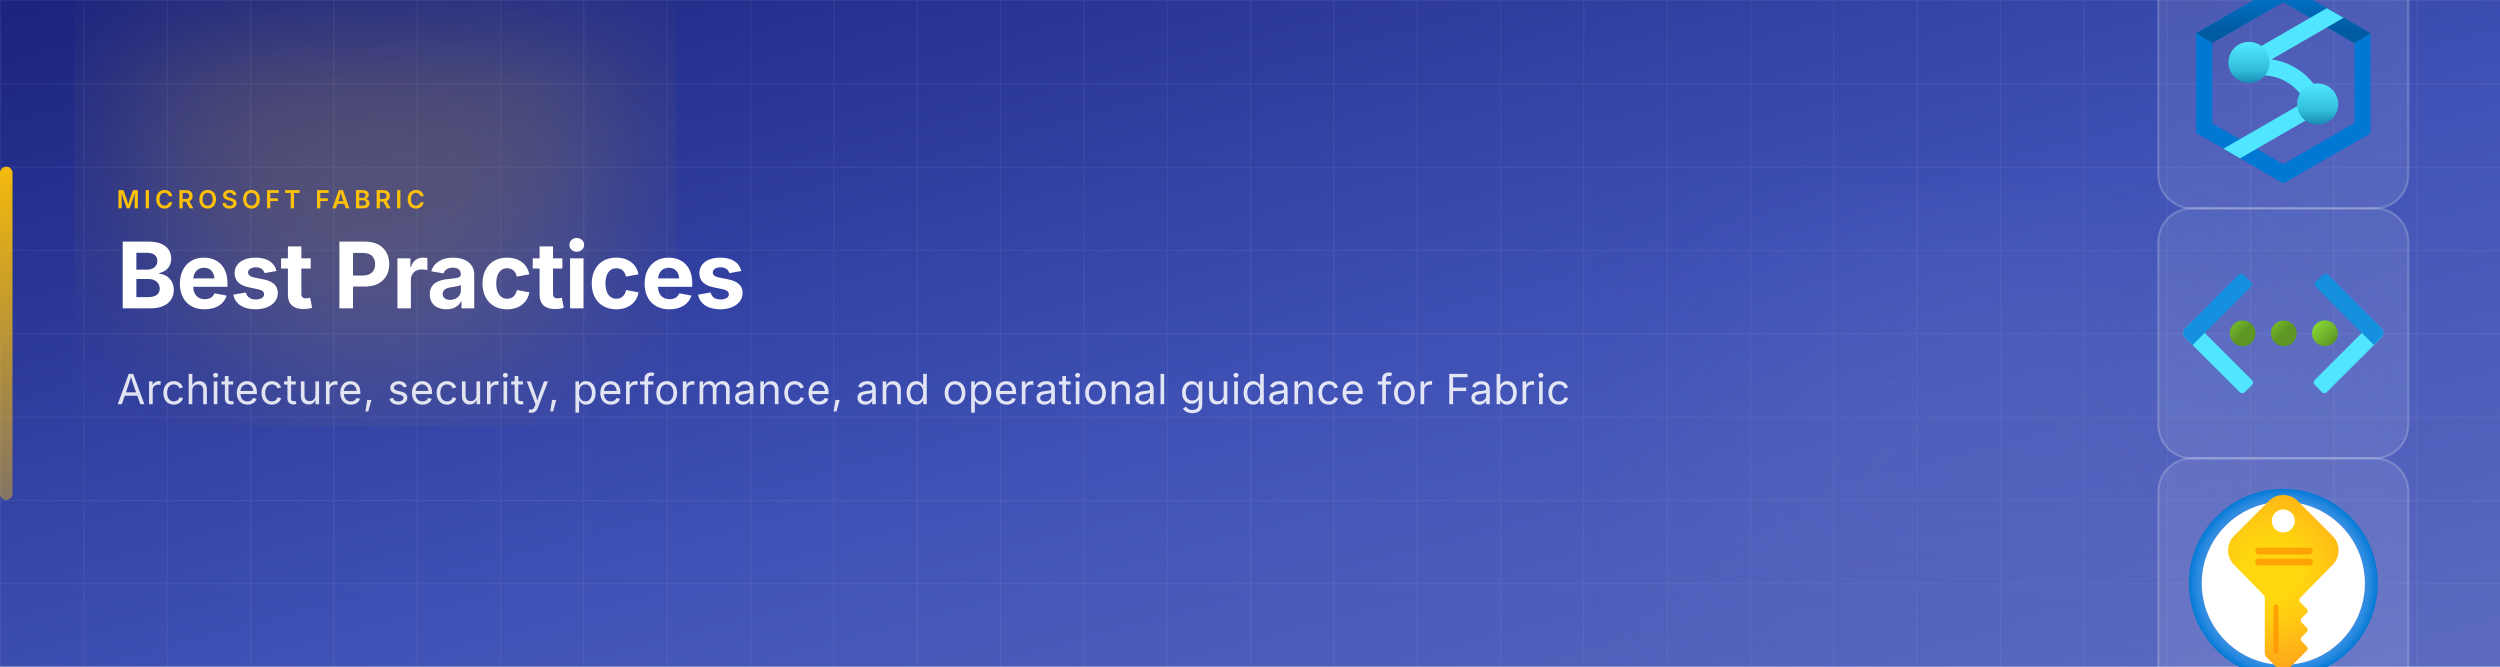
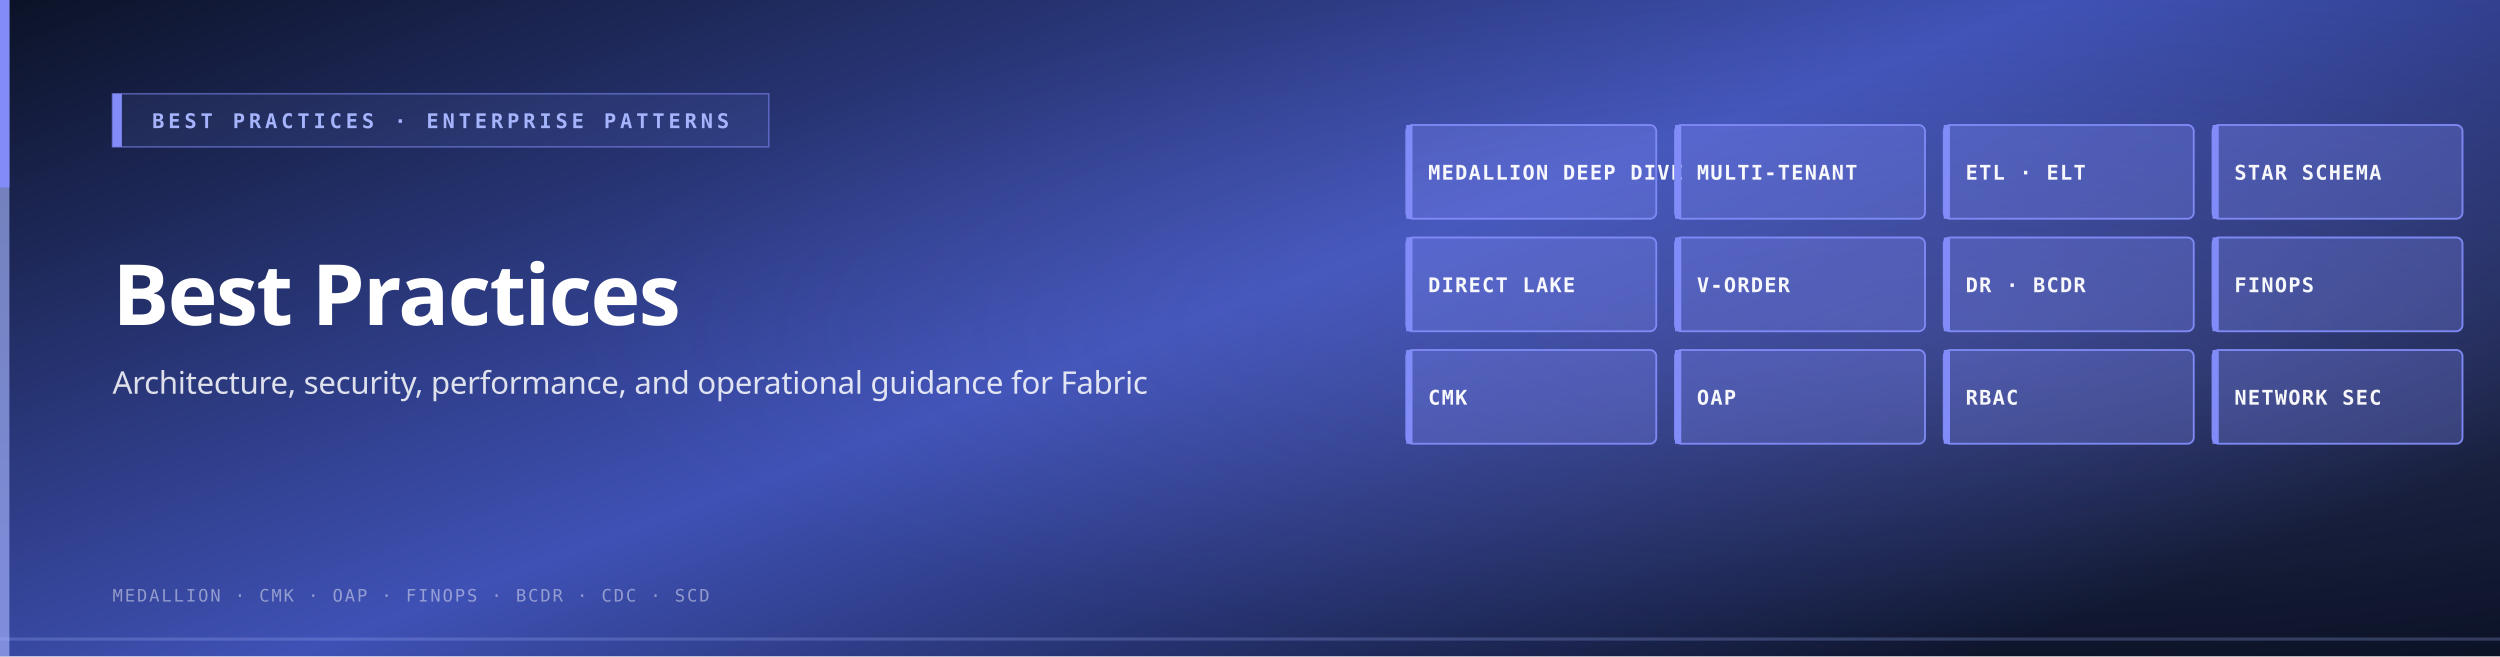
- <svg xmlns="http://www.w3.org/2000/svg" viewBox="0 0 1200 320" width="1200" height="320" role="img" aria-label="Best Practices">
+ <svg xmlns="http://www.w3.org/2000/svg" viewBox="0 0 1600 420" width="1600" height="420" role="img" aria-labelledby="title desc" preserveAspectRatio="xMidYMid slice">
  <defs>
-     <linearGradient id="bg" x1="0" y1="0" x2="1" y2="1">
-       <stop offset="0%" stop-color="#1A237E" />
+     <linearGradient id="bg" x1="0" y1="0" x2="1" y2="0.7">
+       <stop offset="0%" stop-color="#0B1226" />
      <stop offset="55%" stop-color="#3F51B5" />
-       <stop offset="100%" stop-color="#5C6BC0" />
+       <stop offset="100%" stop-color="#0B1226" />
    </linearGradient>
-     <linearGradient id="accent" x1="0" y1="0" x2="0" y2="1">
-       <stop offset="0%" stop-color="#FFC107" stop-opacity="0.95" />
-       <stop offset="100%" stop-color="#FFC107" stop-opacity="0.4" />
-     </linearGradient>
-     <pattern id="grid" width="40" height="40" patternUnits="userSpaceOnUse">
-       <path d="M 40 0 L 0 0 0 40" fill="none" stroke="rgba(255,255,255,0.06)" stroke-width="1" />
-     </pattern>
-     <filter id="blur">
-       <feGaussianBlur stdDeviation="40" />
-     </filter>
+     <radialGradient id="glow" cx="78%" cy="50%" r="55%">
+       <stop offset="0%" stop-color="#818CF8" stop-opacity="0.25" />
+       <stop offset="100%" stop-color="#818CF8" stop-opacity="0" />
+     </radialGradient>
+     <style>
+       .h-title { font-family:'IBM Plex Sans','Segoe UI','Helvetica Neue',sans-serif; font-weight:600; font-size:54px; fill:#FFFFFF; letter-spacing:-1.0px; }
+       .h-sub   { font-family:'IBM Plex Sans','Segoe UI','Helvetica Neue',sans-serif; font-weight:400; font-size:20px; fill:#FFFFFF; fill-opacity:0.84; letter-spacing:-0.2px; }
+       .h-chip  { font-family:'JetBrains Mono','SF Mono','Consolas',monospace; font-weight:700; font-size:13px; letter-spacing:2.5px; fill:#A5B4FC; }
+       .h-foot  { font-family:'JetBrains Mono','SF Mono','Consolas',monospace; font-weight:500; font-size:11px; letter-spacing:1.2px; fill:#FFFFFF; fill-opacity:0.45; }
+       .v-num   { font-family:'JetBrains Mono','SF Mono','Consolas',monospace; font-weight:700; font-size:15px; fill:#FFFFFF; letter-spacing:0.5px; }
+       .v-lbl   { font-family:'JetBrains Mono','SF Mono','Consolas',monospace; font-weight:600; font-size:13px; fill:#FFFFFF; fill-opacity:0.95; letter-spacing:0.8px; }
+       .v-cap   { font-family:'JetBrains Mono','SF Mono','Consolas',monospace; font-weight:500; font-size:11px; fill:#FFFFFF; fill-opacity:0.75; letter-spacing:1.0px; }
+     </style>
  </defs>
-   <rect width="1200" height="320" fill="url(#bg)" />
-   <rect width="1200" height="320" fill="url(#grid)" />
-   <circle cx="180" cy="60" r="120" fill="#FFC107" opacity="0.20" filter="url(#blur)" />
-   <circle cx="960" cy="280" r="160" fill="#5C6BC0" opacity="0.30" filter="url(#blur)" />
-   <rect x="0" y="80" width="6" height="160" fill="url(#accent)" rx="3" />
-   <text x="56" y="148" font-family="Inter, system-ui, sans-serif" font-size="44" font-weight="700" fill="#FFFFFF" letter-spacing="-0.5">Best Practices</text>
-   <text x="56" y="194" font-family="Inter, system-ui, sans-serif" font-size="20" font-weight="400" fill="rgba(255,255,255,0.85)" letter-spacing="0.2">Architecture, security, performance, and operational guidance for Fabric</text>
-   <text x="56" y="100" font-family="Inter, system-ui, sans-serif" font-size="12" font-weight="600" fill="#FFC107" letter-spacing="2" text-transform="uppercase">MICROSOFT FABRIC</text>
-   <g transform="translate(1048,-8)">
-     <rect x="-12" y="-12" width="120" height="120" rx="16" ry="16" fill="rgba(255,255,255,0.10)" stroke="rgba(255,255,255,0.20)" stroke-width="1" />
-     <svg x="0" y="0" width="96" height="96" viewBox="0 0 18 18" preserveAspectRatio="xMidYMid meet">
-       <defs>
-         <linearGradient id="a891901b-79ae-490a-8568-9c4334417d35" x1="9" y1="5.38" x2="9" gradientUnits="userSpaceOnUse">
-           <stop offset="0.199" stop-color="#005ba1" />
-           <stop offset="1" stop-color="#0078d4" />
-         </linearGradient>
-         <linearGradient id="bbdaa009-2281-4da8-9e89-6f41689e91a7" x1="9" y1="12.713" x2="9" y2="5.287" gradientUnits="userSpaceOnUse">
-           <stop offset="0" stop-color="#198ab3" />
-           <stop offset="0.172" stop-color="#32bedd" />
-           <stop offset="0.5" stop-color="#50e6ff" />
-           <stop offset="0.5" stop-color="#4fe4fd" />
-           <stop offset="0.5" stop-color="#4bddf8" />
-           <stop offset="0.5" stop-color="#44d2ee" />
-           <stop offset="0.5" stop-color="#3ac1e0" />
-           <stop offset="0.5" stop-color="#2dabce" />
-           <stop offset="0.5" stop-color="#1d90b8" />
-           <stop offset="0.5" stop-color="#198ab3" />
-           <stop offset="0.662" stop-color="#32bedd" />
-           <stop offset="0.975" stop-color="#50e6ff" />
-         </linearGradient>
-       </defs>
-       <path d="M9,0,1.15,4.49v8.97L9,18l7.85-4.49v-9Zm6.4,12.57L9,16.27,2.6,12.609V5.38L9,1.68l6.4,3.71Z" fill="#0078d4" />
-       <polygon points="9 0 9 0 1.15 4.49 2.6 5.38 9 1.68 9 1.68 15.4 5.38 16.85 4.49 9 0" fill="url(#a891901b-79ae-490a-8568-9c4334417d35)" />
-       <path d="M12.74,10.475a.73.73,0,0,0-.323-.286A5.835,5.835,0,0,0,7.939,6.843L14.416,3.1,12.91,2.236,5.534,6.5A.75.75,0,0,0,5.91,7.9.684.684,0,0,0,6,7.877l.125.523a4.319,4.319,0,0,1,4.837,2.238L3.613,14.885l1.5.866L12.466,11.5a.729.729,0,0,0,.242-.236l.075-.018c-.007-.029-.018-.055-.025-.084A.735.735,0,0,0,12.74,10.475Z" fill="#50e6ff" />
-       <path d="M12.091,9.013a1.85,1.85,0,1,0,1.85,1.85A1.85,1.85,0,0,0,12.091,9.013ZM5.909,5.267a1.85,1.85,0,1,0,1.85,1.85A1.85,1.85,0,0,0,5.909,5.267Z" fill="url(#bbdaa009-2281-4da8-9e89-6f41689e91a7)" />
-     </svg>
+   <rect width="1600" height="420" fill="url(#bg)" />
+   <rect width="1600" height="420" fill="url(#glow)" />
+   <rect x="0" y="0" width="6" height="420" fill="#A5B4FC" opacity="0.65" />
+   <rect x="0" y="0" width="6" height="120" fill="#818CF8" />
+   <rect x="0" y="408" width="1600" height="2" fill="#A5B4FC" opacity="0.25" />
+   <g transform="translate(72, 60)">
+     <rect x="0" y="0" width="420" height="34" rx="0" fill="#818CF8" fill-opacity="0.10" stroke="#818CF8" stroke-opacity="0.55" />
+     <rect x="0" y="0" width="6" height="34" fill="#818CF8" />
+     <text class="h-chip" x="210.0" y="22" text-anchor="middle">BEST PRACTICES · ENTERPRISE PATTERNS</text>
  </g>
-   <g transform="translate(1048,112)">
-     <rect x="-12" y="-12" width="120" height="120" rx="16" ry="16" fill="rgba(255,255,255,0.10)" stroke="rgba(255,255,255,0.20)" stroke-width="1" />
-     <svg x="0" y="0" width="96" height="96" viewBox="0 0 18 18" preserveAspectRatio="xMidYMid meet">
-       <defs>
-         <linearGradient id="f020fb7e-2243-4501-8153-5d69bd3c34f7" x1="9.88" y1="8.59" x2="11.52" y2="10.23" gradientTransform="translate(2.03 -0.4) rotate(-0.08)" gradientUnits="userSpaceOnUse">
-           <stop offset="0" stop-color="#86d633" />
-           <stop offset="1" stop-color="#5e9624" />
-         </linearGradient>
-         <linearGradient id="b3c2bc94-8c7c-48a2-9719-6ee899a43a97" x1="6.18" y1="8.59" x2="7.81" y2="10.23" gradientUnits="userSpaceOnUse">
-           <stop offset="0" stop-color="#86d633" />
-           <stop offset="1" stop-color="#5e9624" />
-         </linearGradient>
-         <linearGradient id="e900c35d-0958-4d4f-b28f-302eeaaf52f5" x1="2.48" y1="8.59" x2="4.11" y2="10.23" gradientUnits="userSpaceOnUse">
-           <stop offset="0" stop-color="#86d633" />
-           <stop offset="1" stop-color="#5e9624" />
-         </linearGradient>
-       </defs>
-       <circle cx="12.74" cy="8.99" r="1.16" fill="url(#f020fb7e-2243-4501-8153-5d69bd3c34f7)" />
-       <circle cx="9.04" cy="9" r="1.16" fill="url(#b3c2bc94-8c7c-48a2-9719-6ee899a43a97)" />
-       <circle cx="5.34" cy="9" r="1.16" fill="url(#e900c35d-0958-4d4f-b28f-302eeaaf52f5)" />
-       <path d="M2.61,7.28h.94a.3.3,0,0,1,.3.3v6.94a.6.6,0,0,1-.6.6H2.31a0,0,0,0,1,0,0V7.58a.3.3,0,0,1,.3-.3Z" transform="translate(13.18 16.93) rotate(134.92)" fill="#50e6ff" />
-       <path d="M2.56,2.91H3.5a.3.3,0,0,1,.3.3v7.43a0,0,0,0,1,0,0H2.86a.6.6,0,0,1-.6-.6V3.21a.3.3,0,0,1,.3-.3Z" transform="translate(5.66 -0.16) rotate(44.92)" fill="#1490df" />
-       <path d="M14.15,7.28h.94a.6.6,0,0,1,.6.6v6.94a.3.3,0,0,1-.3.3h-.94a.3.3,0,0,1-.3-.3V7.28a0,0,0,0,1,0,0Z" transform="translate(12.32 -7.28) rotate(45.08)" fill="#50e6ff" />
-       <path d="M14.81,2.91h.94a0,0,0,0,1,0,0v7.43a.3.3,0,0,1-.3.3H14.5a.3.3,0,0,1-.3-.3V3.51a.6.6,0,0,1,.6-.6Z" transform="translate(30.36 0.99) rotate(135.08)" fill="#1490df" />
-     </svg>
-   </g>
-   <g transform="translate(1048,232)">
-     <rect x="-12" y="-12" width="120" height="120" rx="16" ry="16" fill="rgba(255,255,255,0.10)" stroke="rgba(255,255,255,0.20)" stroke-width="1" />
-     <svg x="0" y="0" width="96" height="96" viewBox="0 0 18 18" preserveAspectRatio="xMidYMid meet">
-       <defs>
-         <radialGradient id="fb114c93-7c16-4540-899a-0796041629e6" cx="9" cy="9" r="8.5" gradientUnits="userSpaceOnUse">
-           <stop offset="0.18" stop-color="#5ea0ef" />
-           <stop offset="0.56" stop-color="#5c9fee" />
-           <stop offset="0.69" stop-color="#559ced" />
-           <stop offset="0.78" stop-color="#4a97e9" />
-           <stop offset="0.86" stop-color="#3990e4" />
-           <stop offset="0.93" stop-color="#2387de" />
-           <stop offset="0.99" stop-color="#087bd6" />
-           <stop offset="1" stop-color="#0078d4" />
-         </radialGradient>
-         <radialGradient id="ec478bd3-5b38-4e7f-b661-11f355578bff" cx="38.95" cy="182.07" r="9.88" gradientTransform="translate(-28.71 -163.24) scale(0.94 0.94)" gradientUnits="userSpaceOnUse">
-           <stop offset="0.27" stop-color="#ffd70f" />
-           <stop offset="0.49" stop-color="#ffcb12" />
-           <stop offset="0.88" stop-color="#feac19" />
-           <stop offset="1" stop-color="#fea11b" />
-         </radialGradient>
-       </defs>
-       <path id="aacf8311-a317-400f-b613-74bd00da5ce3" d="M9,.5A8.5,8.5,0,1,0,17.5,9,8.51,8.51,0,0,0,9,.5ZM9,16.34A7.34,7.34,0,1,1,16.34,9,7.34,7.34,0,0,1,9,16.34Z" fill="url(#fb114c93-7c16-4540-899a-0796041629e6)" />
-       <circle cx="9" cy="9" r="7.34" fill="#fff" />
-       <g>
-         <path id="bd983c41-db73-40ec-a4f4-da1213fc9924" d="M13.44,7.33a1.84,1.84,0,0,0,0-2.59h0L10.29,1.58a1.83,1.83,0,0,0-2.58,0h0L4.56,4.74a1.84,1.84,0,0,0,0,2.59L7.18,10a.51.51,0,0,1,.15.36v4.88a.63.63,0,0,0,.18.44l1.2,1.2a.41.41,0,0,0,.58,0l1.16-1.16h0l.68-.68a.25.25,0,0,0,0-.34l-.49-.49a.27.27,0,0,1,0-.37l.49-.49a.25.25,0,0,0,0-.34l-.49-.49a.27.27,0,0,1,0-.37l.49-.49a.25.25,0,0,0,0-.34l-.68-.69v-.25ZM9,2.35A1,1,0,0,1,9,4.42,1,1,0,1,1,9,2.35Z" fill="url(#ec478bd3-5b38-4e7f-b661-11f355578bff)" />
-         <path id="ad2e7e44-9bfd-4775-8bf4-8ef26a544921" d="M8.18,15.3h0a.23.23,0,0,0,.38-.17v-4a.24.24,0,0,0-.11-.2h0a.22.22,0,0,0-.34.2v4A.28.28,0,0,0,8.18,15.3Z" fill="#ff9300" opacity="0.75" />
-         <rect id="a996fbff-3936-4b24-b407-369336c143ba" x="6.48" y="5.79" width="5.17" height="0.61" rx="0.28" fill="#ff9300" opacity="0.75" />
-         <rect id="bb12d31c-3352-4a18-87dd-a169a4a8721d" x="6.48" y="6.78" width="5.17" height="0.61" rx="0.28" fill="#ff9300" opacity="0.75" />
-       </g>
-     </svg>
+   <text class="h-title" x="72" y="208">Best Practices</text>
+   <text class="h-sub" x="72" y="252">Architecture, security, performance, and operational guidance for Fabric</text>
+   <text class="h-foot" x="72" y="385">MEDALLION · CMK · OAP · FINOPS · BCDR · CDC · SCD</text>
+   <g transform="translate(900, 80)">
+     <g transform="translate(0,0)">
+       <rect x="0" y="0" width="160" height="60" rx="4" fill="#818CF8" fill-opacity="0.28" stroke="#818CF8" stroke-opacity="0.95" stroke-width="1.2" />
+       <rect x="0" y="0" width="4" height="60" fill="#818CF8" />
+       <text class="v-lbl" x="14" y="35" font-size="11">MEDALLION DEEP DIVE</text>
+     </g>
+     <g transform="translate(172,0)">
+       <rect x="0" y="0" width="160" height="60" rx="4" fill="#818CF8" fill-opacity="0.28" stroke="#818CF8" stroke-opacity="0.95" stroke-width="1.2" />
+       <rect x="0" y="0" width="4" height="60" fill="#818CF8" />
+       <text class="v-lbl" x="14" y="35" font-size="11">MULTI-TENANT</text>
+     </g>
+     <g transform="translate(344,0)">
+       <rect x="0" y="0" width="160" height="60" rx="4" fill="#818CF8" fill-opacity="0.28" stroke="#818CF8" stroke-opacity="0.95" stroke-width="1.2" />
+       <rect x="0" y="0" width="4" height="60" fill="#818CF8" />
+       <text class="v-lbl" x="14" y="35" font-size="11">ETL · ELT</text>
+     </g>
+     <g transform="translate(516,0)">
+       <rect x="0" y="0" width="160" height="60" rx="4" fill="#818CF8" fill-opacity="0.28" stroke="#818CF8" stroke-opacity="0.95" stroke-width="1.2" />
+       <rect x="0" y="0" width="4" height="60" fill="#818CF8" />
+       <text class="v-lbl" x="14" y="35" font-size="11">STAR SCHEMA</text>
+     </g>
+     <g transform="translate(0,72)">
+       <rect x="0" y="0" width="160" height="60" rx="4" fill="#818CF8" fill-opacity="0.28" stroke="#818CF8" stroke-opacity="0.95" stroke-width="1.2" />
+       <rect x="0" y="0" width="4" height="60" fill="#818CF8" />
+       <text class="v-lbl" x="14" y="35" font-size="11">DIRECT LAKE</text>
+     </g>
+     <g transform="translate(172,72)">
+       <rect x="0" y="0" width="160" height="60" rx="4" fill="#818CF8" fill-opacity="0.28" stroke="#818CF8" stroke-opacity="0.95" stroke-width="1.2" />
+       <rect x="0" y="0" width="4" height="60" fill="#818CF8" />
+       <text class="v-lbl" x="14" y="35" font-size="11">V-ORDER</text>
+     </g>
+     <g transform="translate(344,72)">
+       <rect x="0" y="0" width="160" height="60" rx="4" fill="#818CF8" fill-opacity="0.28" stroke="#818CF8" stroke-opacity="0.95" stroke-width="1.2" />
+       <rect x="0" y="0" width="4" height="60" fill="#818CF8" />
+       <text class="v-lbl" x="14" y="35" font-size="11">DR · BCDR</text>
+     </g>
+     <g transform="translate(516,72)">
+       <rect x="0" y="0" width="160" height="60" rx="4" fill="#818CF8" fill-opacity="0.28" stroke="#818CF8" stroke-opacity="0.95" stroke-width="1.2" />
+       <rect x="0" y="0" width="4" height="60" fill="#818CF8" />
+       <text class="v-lbl" x="14" y="35" font-size="11">FINOPS</text>
+     </g>
+     <g transform="translate(0,144)">
+       <rect x="0" y="0" width="160" height="60" rx="4" fill="#818CF8" fill-opacity="0.28" stroke="#818CF8" stroke-opacity="0.95" stroke-width="1.2" />
+       <rect x="0" y="0" width="4" height="60" fill="#818CF8" />
+       <text class="v-lbl" x="14" y="35" font-size="11">CMK</text>
+     </g>
+     <g transform="translate(172,144)">
+       <rect x="0" y="0" width="160" height="60" rx="4" fill="#818CF8" fill-opacity="0.28" stroke="#818CF8" stroke-opacity="0.95" stroke-width="1.2" />
+       <rect x="0" y="0" width="4" height="60" fill="#818CF8" />
+       <text class="v-lbl" x="14" y="35" font-size="11">OAP</text>
+     </g>
+     <g transform="translate(344,144)">
+       <rect x="0" y="0" width="160" height="60" rx="4" fill="#818CF8" fill-opacity="0.28" stroke="#818CF8" stroke-opacity="0.95" stroke-width="1.2" />
+       <rect x="0" y="0" width="4" height="60" fill="#818CF8" />
+       <text class="v-lbl" x="14" y="35" font-size="11">RBAC</text>
+     </g>
+     <g transform="translate(516,144)">
+       <rect x="0" y="0" width="160" height="60" rx="4" fill="#818CF8" fill-opacity="0.28" stroke="#818CF8" stroke-opacity="0.95" stroke-width="1.2" />
+       <rect x="0" y="0" width="4" height="60" fill="#818CF8" />
+       <text class="v-lbl" x="14" y="35" font-size="11">NETWORK SEC</text>
+     </g>
  </g>
</svg>
